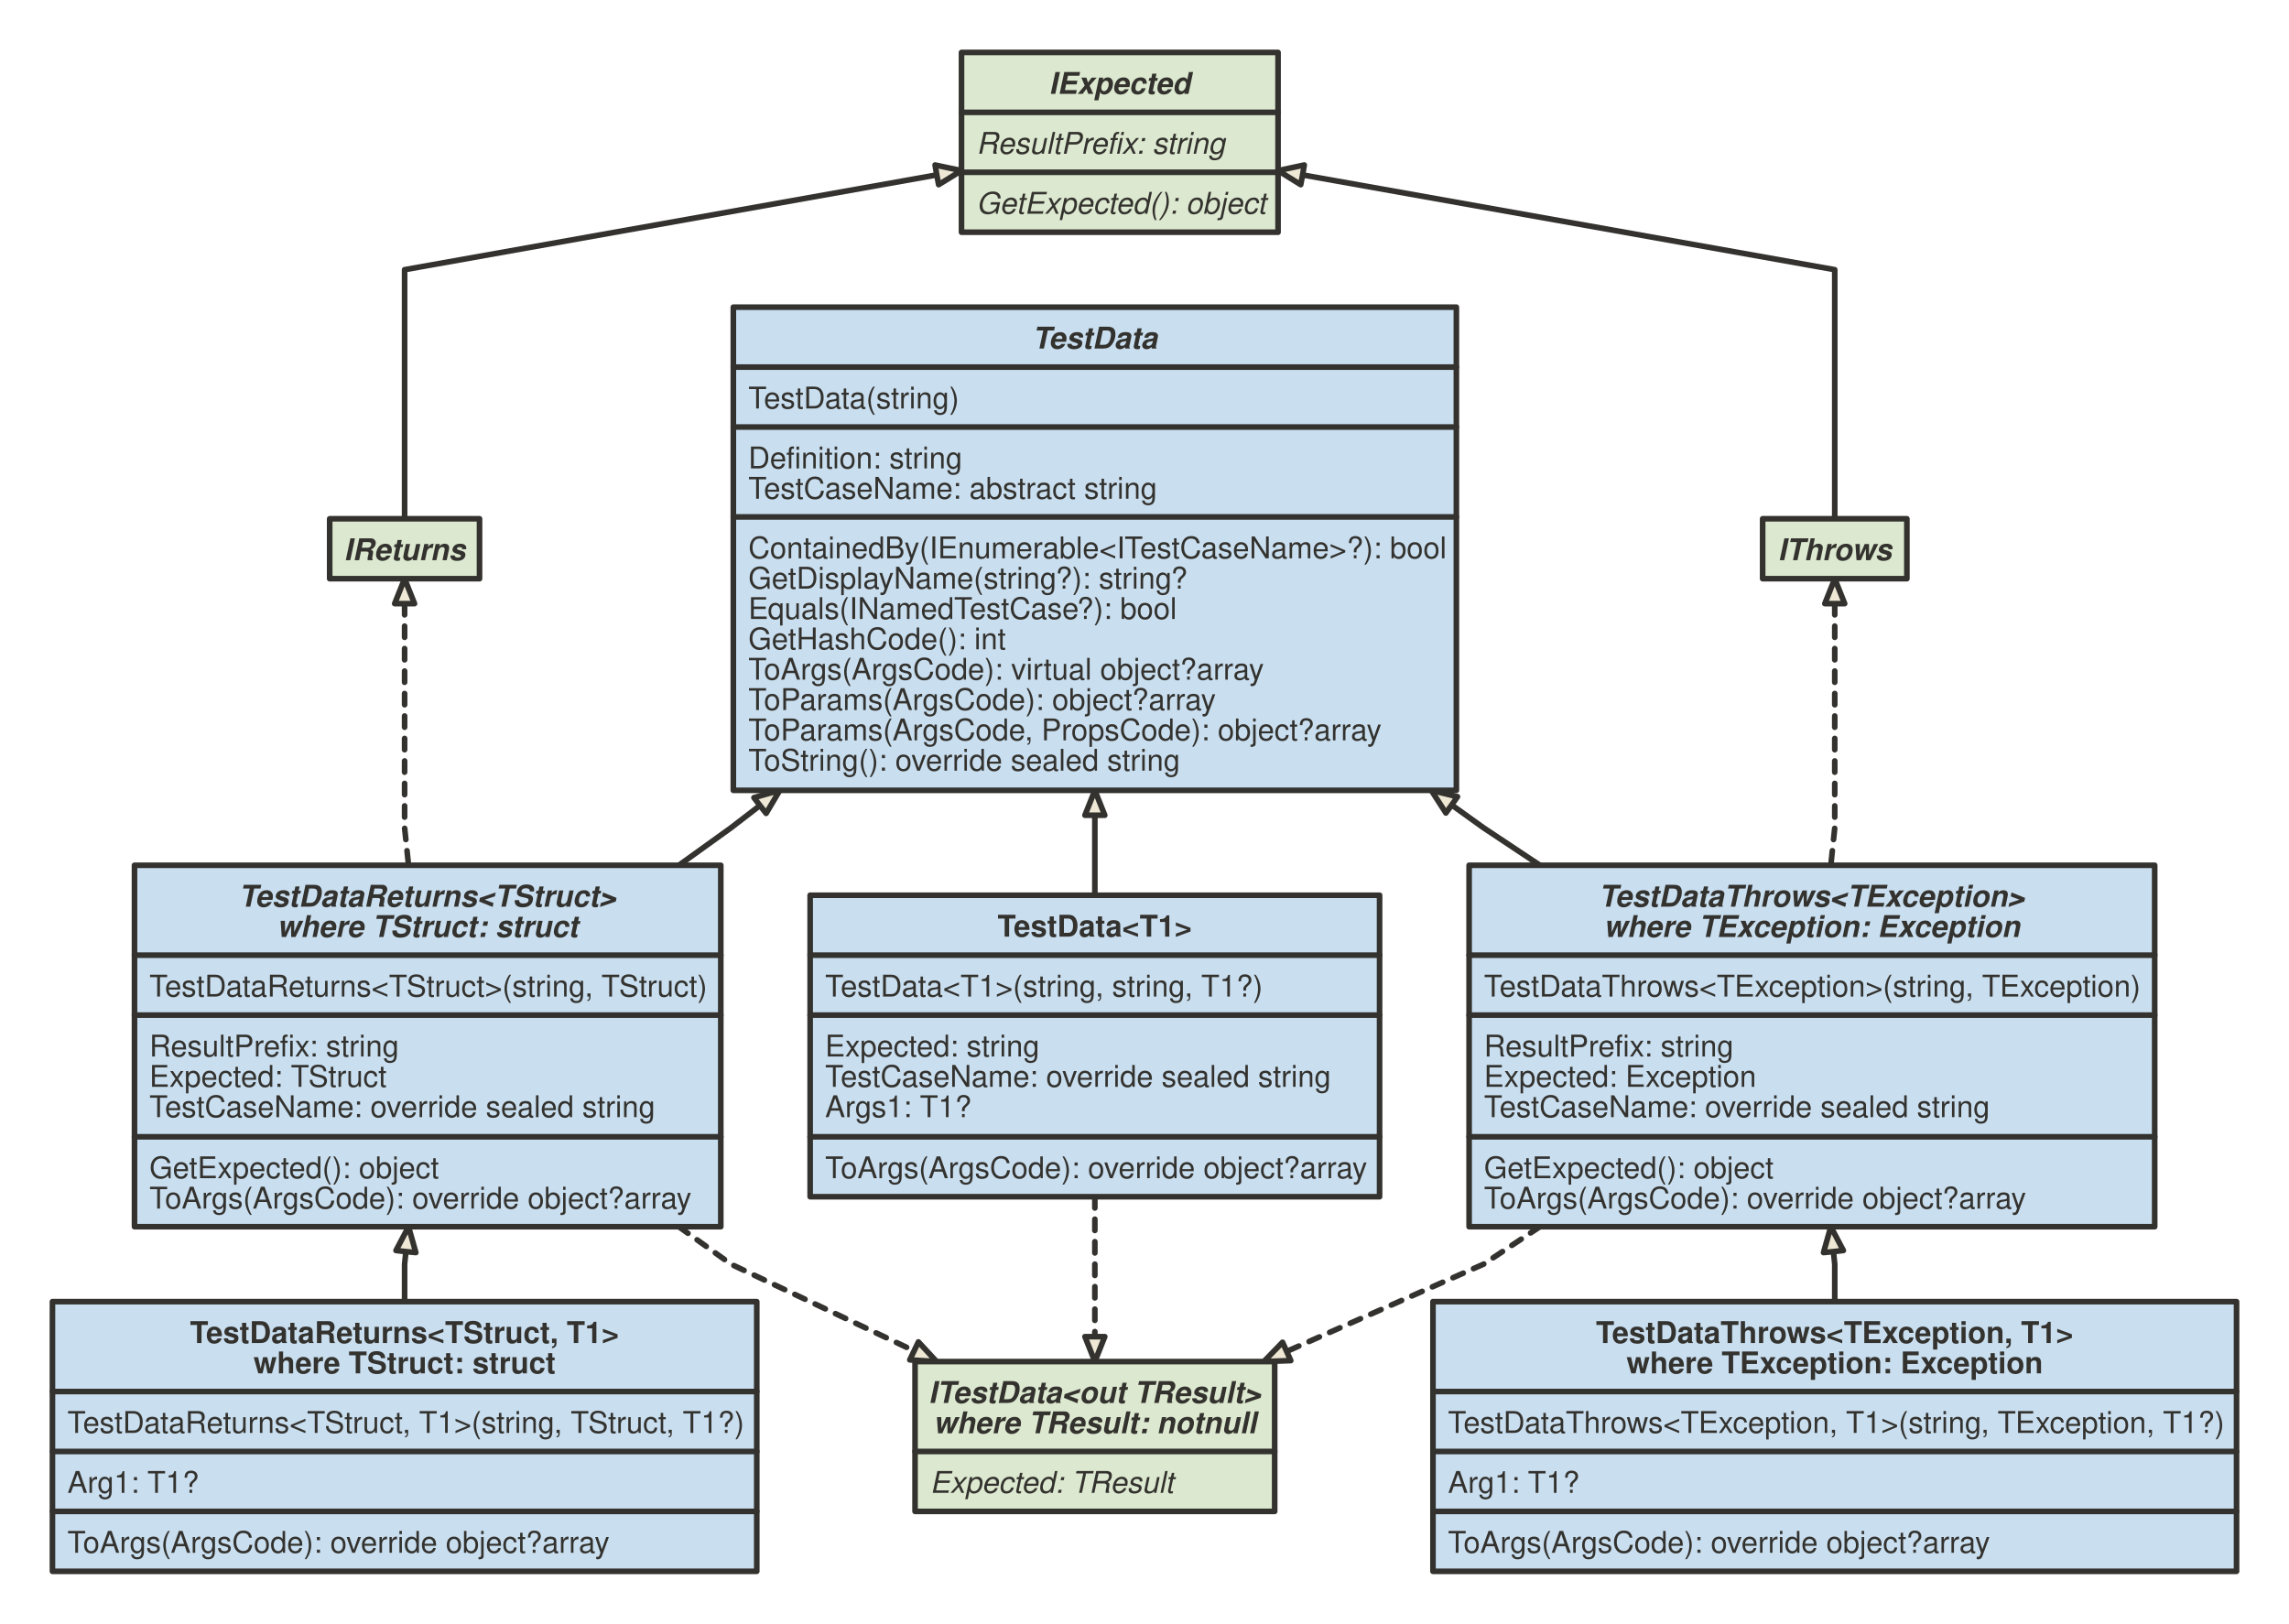
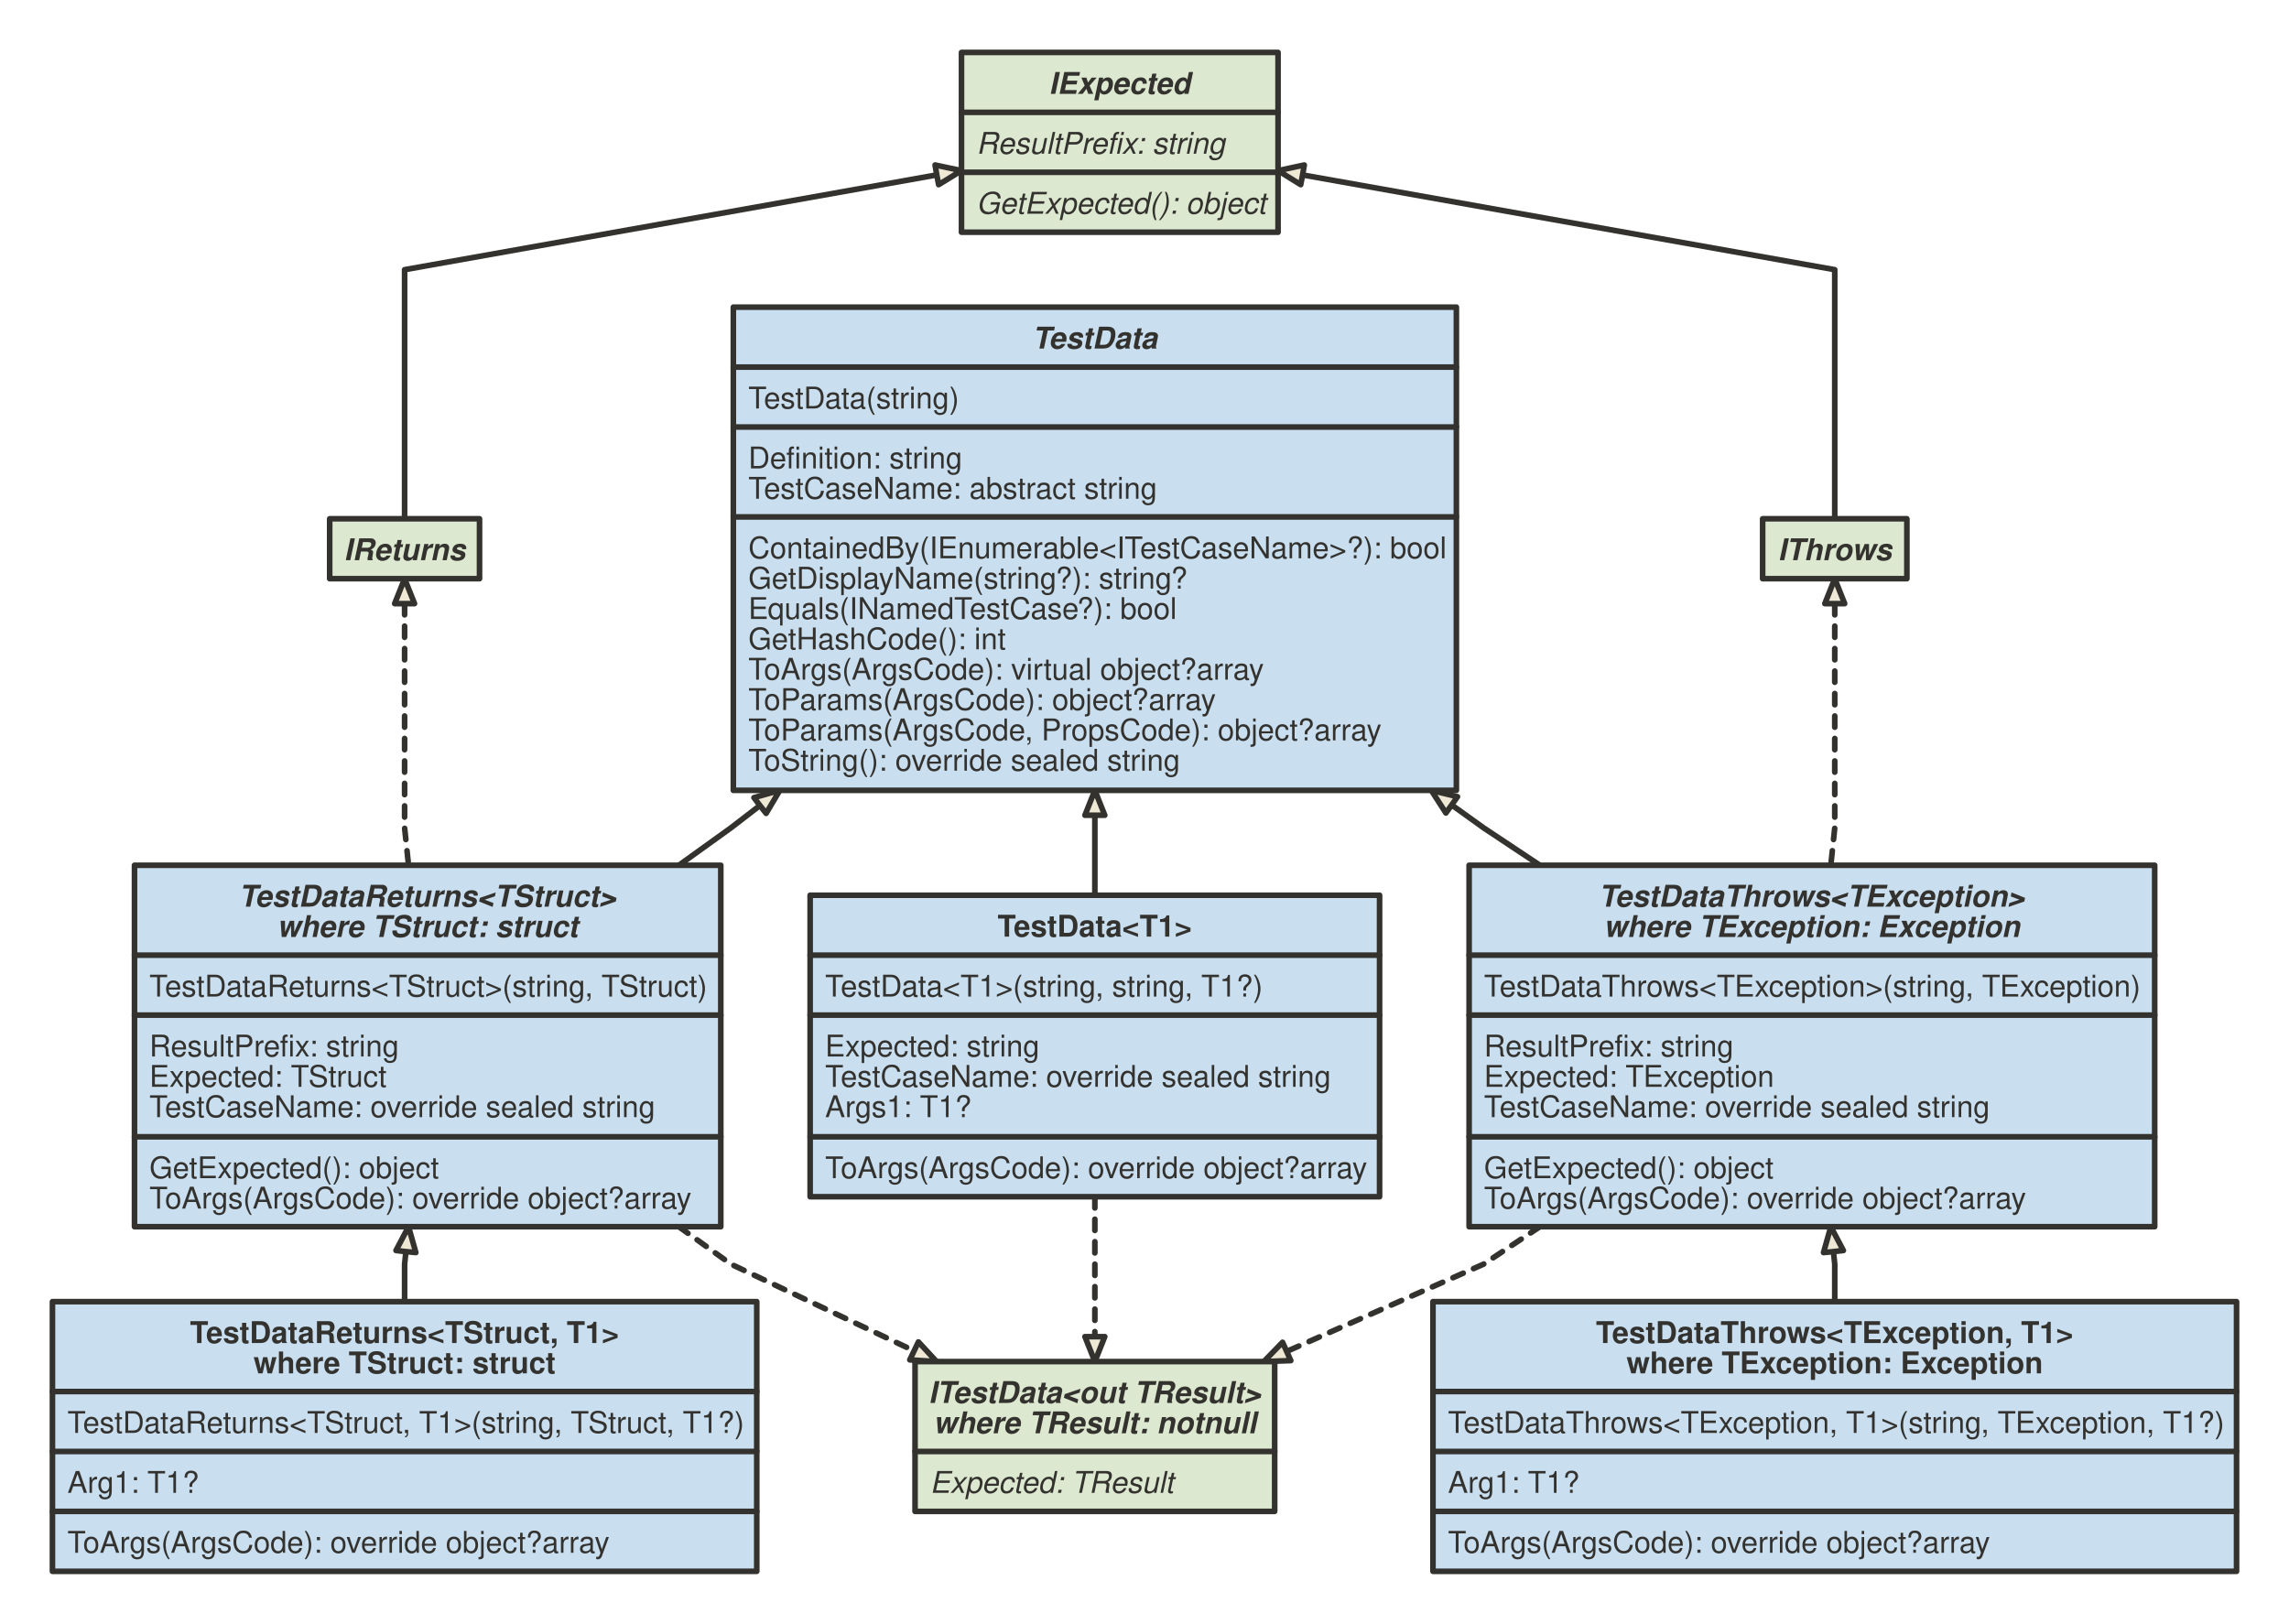
<svg xmlns="http://www.w3.org/2000/svg" version="1.1" baseProfile="full" width="1222.0" height="867.0" viewBox="0 0 1222 867">
  <g stroke-width="1.0" text-align="left" font="12pt Helvetica, Arial, sans-serif" font-size="12pt" font-family="Helvetica" font-weight="normal" font-style="normal">
    <g font-family="Helvetica" font-size="12pt" font-weight="bold" font-style="normal" stroke-width="3.0" stroke-linejoin="round" stroke-linecap="round" stroke="#33322E">
      <g stroke="transparent" fill="transparent">
        <rect x="0.0" y="0.0" height="867.0" width="1222.0" stroke="none" />
      </g>
      <g transform="translate(8, 8)" fill="#33322E">
        <g transform="translate(20, 20)" fill="#eee8d5" font-family="Helvetica" font-size="12pt" font-weight="normal" font-style="normal">
          <path d="M472.1 65.4 L188 116 L188 249 L188.0 249.0 " fill="none" />
          <path d="M473.1 70.6 L472.1 65.4 L471.2 60.1 L485.3 63.1 Z" />
          <g stroke-dasharray="6 6">
            <path d="M188.0 294.3 L188 414 L190.103 434 L190.1 434.0 " fill="none" />
          </g>
          <path d="M193.3 294.3 L188.0 294.3 L182.7 294.3 L188.0 281.0 Z" />
          <path d="M377.7 402.1 L362.25 414 L334.439 434 L334.4 434.0 " fill="none" />
          <path d="M381.0 406.3 L377.7 402.1 L374.5 397.9 L388.3 394.0 Z" />
          <path d="M188.7 640.3 L188 647 L188 667 L188.0 667.0 " fill="none" />
          <path d="M194.0 640.8 L188.7 640.3 L183.4 639.7 L190.1 627.0 Z" />
          <path d="M556.5 407.3 L556.5 414 L556.5 450 L556.5 450.0 " fill="none" />
          <path d="M561.8 407.3 L556.5 407.3 L551.2 407.3 L556.5 394.0 Z" />
          <g stroke-dasharray="6 6">
            <path d="M334.4 627.0 L362.25 647 L459.993 693.293 L460.0 693.3 " fill="none" />
          </g>
          <path d="M457.7 698.1 L460.0 693.3 L462.3 688.5 L472.0 699.0 Z" />
          <path d="M667.4 65.4 L951.5 116 L951.5 249 L951.5 249.0 " fill="none" />
          <path d="M668.3 60.1 L667.4 65.4 L666.4 70.6 L654.3 63.1 Z" />
          <path d="M747.0 401.8 L764 414 L794.086 434 L794.1 434.0 " fill="none" />
          <path d="M750.1 397.4 L747.0 401.8 L743.9 406.1 L736.1 394.0 Z" />
          <g stroke-dasharray="6 6">
            <path d="M794.1 627.0 L764 647 L658.906 693.596 L658.9 693.6 " fill="none" />
          </g>
          <path d="M656.7 688.7 L658.9 693.6 L661.1 698.5 L646.7 699.0 Z" />
          <g stroke-dasharray="6 6">
            <path d="M556.5 611.0 L556.5 647 L556.5 685.667 L556.5 685.7 " fill="none" />
          </g>
          <path d="M551.2 685.7 L556.5 685.7 L561.8 685.7 L556.5 699.0 Z" />
          <g stroke-dasharray="6 6">
            <path d="M951.5 294.3 L951.5 414 L949.397 434 L949.4 434.0 " fill="none" />
          </g>
          <path d="M956.8 294.3 L951.5 294.3 L946.2 294.3 L951.5 281.0 Z" />
          <path d="M950.8 640.3 L951.5 647 L951.5 667 L951.5 667.0 " fill="none" />
          <path d="M956.1 639.7 L950.8 640.3 L945.5 640.8 L949.4 627.0 Z" />
          <g data-name="IExpected">
            <g fill="#DCE8CF" stroke="#33322E" data-name="IExpected">
              <rect x="485.3" y="0.0" height="96.0" width="169.0" data-name="IExpected" />
              <path d="M485.3 32.0 L654.3 32.0" fill="none" data-name="IExpected" />
              <path d="M485.3 64.0 L654.3 64.0" fill="none" data-name="IExpected" />
            </g>
            <g transform="translate(485.25, 0)" font-family="Helvetica" font-size="12pt" font-weight="bold" font-style="italic" data-name="IExpected" data-compartment="0">
              <g transform="translate(8, 8)" fill="#33322E" text-align="center" data-name="IExpected" data-compartment="0">
                <text x="76.5" y="14.1" stroke="none" text-anchor="middle" data-name="IExpected" data-compartment="0">IExpected</text>
              </g>
            </g>
            <g transform="translate(485.25, 32)" font-family="Helvetica" font-size="12pt" font-weight="normal" font-style="italic" data-name="IExpected" data-compartment="1">
              <g transform="translate(8, 8)" fill="#33322E" text-align="left" data-name="IExpected" data-compartment="1">
                <text x="0.0" y="14.1" stroke="none" data-name="IExpected" data-compartment="1">ResultPrefix: string</text>
              </g>
            </g>
            <g transform="translate(485.25, 64)" font-family="Helvetica" font-size="12pt" font-weight="normal" font-style="italic" data-name="IExpected" data-compartment="2">
              <g transform="translate(8, 8)" fill="#33322E" text-align="left" data-name="IExpected" data-compartment="2">
                <text x="0.0" y="14.1" stroke="none" data-name="IExpected" data-compartment="2">GetExpected(): object</text>
              </g>
            </g>
          </g>
          <g data-name="IReturns">
            <g fill="#DCE8CF" stroke="#33322E" data-name="IReturns">
              <rect x="148.0" y="249.0" height="32.0" width="80.0" data-name="IReturns" />
            </g>
            <g transform="translate(148, 249)" font-family="Helvetica" font-size="12pt" font-weight="bold" font-style="italic" data-name="IReturns" data-compartment="0">
              <g transform="translate(8, 8)" fill="#33322E" text-align="center" data-name="IReturns" data-compartment="0">
                <text x="32.0" y="14.1" stroke="none" text-anchor="middle" data-name="IReturns" data-compartment="0">IReturns</text>
              </g>
            </g>
          </g>
          <g data-name="TestDataReturns&lt;TStruct&gt;">
            <g fill="#C9DEEF" stroke="#33322E" data-name="TestDataReturns&lt;TStruct&gt;">
              <rect x="43.8" y="434.0" height="193.0" width="313.0" data-name="TestDataReturns&lt;TStruct&gt;" />
              <path d="M43.8 482.0 L356.8 482.0" fill="none" data-name="TestDataReturns&lt;TStruct&gt;" />
              <path d="M43.8 514.0 L356.8 514.0" fill="none" data-name="TestDataReturns&lt;TStruct&gt;" />
              <path d="M43.8 579.0 L356.8 579.0" fill="none" data-name="TestDataReturns&lt;TStruct&gt;" />
            </g>
            <g transform="translate(43.75, 434)" font-family="Helvetica" font-size="12pt" font-weight="bold" font-style="italic" data-name="TestDataReturns&lt;TStruct&gt;" data-compartment="0">
              <g transform="translate(8, 8)" fill="#33322E" text-align="center" data-name="TestDataReturns&lt;TStruct&gt;" data-compartment="0">
                <text x="148.5" y="14.1" stroke="none" text-anchor="middle" data-name="TestDataReturns&lt;TStruct&gt;" data-compartment="0">TestDataReturns&lt;TStruct&gt;</text>
                <text x="148.5" y="30.3" stroke="none" text-anchor="middle" data-name="TestDataReturns&lt;TStruct&gt;" data-compartment="0">where TStruct: struct</text>
              </g>
            </g>
            <g transform="translate(43.75, 482)" font-family="Helvetica" font-size="12pt" font-weight="normal" font-style="normal" data-name="TestDataReturns&lt;TStruct&gt;" data-compartment="1">
              <g transform="translate(8, 8)" fill="#33322E" text-align="left" data-name="TestDataReturns&lt;TStruct&gt;" data-compartment="1">
                <text x="0.0" y="14.1" stroke="none" data-name="TestDataReturns&lt;TStruct&gt;" data-compartment="1">TestDataReturns&lt;TStruct&gt;(string, TStruct)</text>
              </g>
            </g>
            <g transform="translate(43.75, 514)" font-family="Helvetica" font-size="12pt" font-weight="normal" font-style="normal" data-name="TestDataReturns&lt;TStruct&gt;" data-compartment="2">
              <g transform="translate(8, 8)" fill="#33322E" text-align="left" data-name="TestDataReturns&lt;TStruct&gt;" data-compartment="2">
                <text x="0.0" y="14.1" stroke="none" data-name="TestDataReturns&lt;TStruct&gt;" data-compartment="2">ResultPrefix: string</text>
                <text x="0.0" y="30.3" stroke="none" data-name="TestDataReturns&lt;TStruct&gt;" data-compartment="2">Expected: TStruct</text>
                <text x="0.0" y="46.5" stroke="none" data-name="TestDataReturns&lt;TStruct&gt;" data-compartment="2">TestCaseName: override sealed string</text>
              </g>
            </g>
            <g transform="translate(43.75, 579)" font-family="Helvetica" font-size="12pt" font-weight="normal" font-style="normal" data-name="TestDataReturns&lt;TStruct&gt;" data-compartment="3">
              <g transform="translate(8, 8)" fill="#33322E" text-align="left" data-name="TestDataReturns&lt;TStruct&gt;" data-compartment="3">
                <text x="0.0" y="14.1" stroke="none" data-name="TestDataReturns&lt;TStruct&gt;" data-compartment="3">GetExpected(): object</text>
                <text x="0.0" y="30.3" stroke="none" data-name="TestDataReturns&lt;TStruct&gt;" data-compartment="3">ToArgs(ArgsCode): override object?array</text>
              </g>
            </g>
          </g>
          <g data-name="TestDataReturns&lt;TStruct, T1&gt;">
            <g fill="#C9DEEF" stroke="#33322E" data-name="TestDataReturns&lt;TStruct, T1&gt;">
              <rect x="0.0" y="667.0" height="144.0" width="376.0" data-name="TestDataReturns&lt;TStruct, T1&gt;" />
              <path d="M0.0 715.0 L376.0 715.0" fill="none" data-name="TestDataReturns&lt;TStruct, T1&gt;" />
              <path d="M0.0 747.0 L376.0 747.0" fill="none" data-name="TestDataReturns&lt;TStruct, T1&gt;" />
              <path d="M0.0 779.0 L376.0 779.0" fill="none" data-name="TestDataReturns&lt;TStruct, T1&gt;" />
            </g>
            <g transform="translate(0, 667)" font-family="Helvetica" font-size="12pt" font-weight="bold" font-style="normal" data-name="TestDataReturns&lt;TStruct, T1&gt;" data-compartment="0">
              <g transform="translate(8, 8)" fill="#33322E" text-align="center" data-name="TestDataReturns&lt;TStruct, T1&gt;" data-compartment="0">
                <text x="180.0" y="14.1" stroke="none" text-anchor="middle" data-name="TestDataReturns&lt;TStruct, T1&gt;" data-compartment="0">TestDataReturns&lt;TStruct, T1&gt;</text>
                <text x="180.0" y="30.3" stroke="none" text-anchor="middle" data-name="TestDataReturns&lt;TStruct, T1&gt;" data-compartment="0">where TStruct: struct</text>
              </g>
            </g>
            <g transform="translate(0, 715)" font-family="Helvetica" font-size="12pt" font-weight="normal" font-style="normal" data-name="TestDataReturns&lt;TStruct, T1&gt;" data-compartment="1">
              <g transform="translate(8, 8)" fill="#33322E" text-align="left" data-name="TestDataReturns&lt;TStruct, T1&gt;" data-compartment="1">
                <text x="0.0" y="14.1" stroke="none" data-name="TestDataReturns&lt;TStruct, T1&gt;" data-compartment="1">TestDataReturns&lt;TStruct, T1&gt;(string, TStruct, T1?)</text>
              </g>
            </g>
            <g transform="translate(0, 747)" font-family="Helvetica" font-size="12pt" font-weight="normal" font-style="normal" data-name="TestDataReturns&lt;TStruct, T1&gt;" data-compartment="2">
              <g transform="translate(8, 8)" fill="#33322E" text-align="left" data-name="TestDataReturns&lt;TStruct, T1&gt;" data-compartment="2">
                <text x="0.0" y="14.1" stroke="none" data-name="TestDataReturns&lt;TStruct, T1&gt;" data-compartment="2">Arg1: T1?</text>
              </g>
            </g>
            <g transform="translate(0, 779)" font-family="Helvetica" font-size="12pt" font-weight="normal" font-style="normal" data-name="TestDataReturns&lt;TStruct, T1&gt;" data-compartment="3">
              <g transform="translate(8, 8)" fill="#33322E" text-align="left" data-name="TestDataReturns&lt;TStruct, T1&gt;" data-compartment="3">
                <text x="0.0" y="14.1" stroke="none" data-name="TestDataReturns&lt;TStruct, T1&gt;" data-compartment="3">ToArgs(ArgsCode): override object?array</text>
              </g>
            </g>
          </g>
          <g data-name="ITestData&lt;out TResult&gt;">
            <g fill="#DCE8CF" stroke="#33322E" data-name="ITestData&lt;out TResult&gt;">
              <rect x="460.5" y="699.0" height="80.0" width="192.0" data-name="ITestData&lt;out TResult&gt;" />
              <path d="M460.5 747.0 L652.5 747.0" fill="none" data-name="ITestData&lt;out TResult&gt;" />
            </g>
            <g transform="translate(460.5, 699)" font-family="Helvetica" font-size="12pt" font-weight="bold" font-style="italic" data-name="ITestData&lt;out TResult&gt;" data-compartment="0">
              <g transform="translate(8, 8)" fill="#33322E" text-align="center" data-name="ITestData&lt;out TResult&gt;" data-compartment="0">
                <text x="88.0" y="14.1" stroke="none" text-anchor="middle" data-name="ITestData&lt;out TResult&gt;" data-compartment="0">ITestData&lt;out TResult&gt;</text>
                <text x="88.0" y="30.3" stroke="none" text-anchor="middle" data-name="ITestData&lt;out TResult&gt;" data-compartment="0">where TResult: notnull</text>
              </g>
            </g>
            <g transform="translate(460.5, 747)" font-family="Helvetica" font-size="12pt" font-weight="normal" font-style="italic" data-name="ITestData&lt;out TResult&gt;" data-compartment="1">
              <g transform="translate(8, 8)" fill="#33322E" text-align="left" data-name="ITestData&lt;out TResult&gt;" data-compartment="1">
                <text x="0.0" y="14.1" stroke="none" data-name="ITestData&lt;out TResult&gt;" data-compartment="1">Expected: TResult</text>
              </g>
            </g>
          </g>
          <g data-name="TestData">
            <g fill="#C9DEEF" stroke="#33322E" data-name="TestData">
              <rect x="363.5" y="136.0" height="258.0" width="386.0" data-name="TestData" />
              <path d="M363.5 168.0 L749.5 168.0" fill="none" data-name="TestData" />
              <path d="M363.5 200.0 L749.5 200.0" fill="none" data-name="TestData" />
              <path d="M363.5 248.0 L749.5 248.0" fill="none" data-name="TestData" />
            </g>
            <g transform="translate(363.5, 136)" font-family="Helvetica" font-size="12pt" font-weight="bold" font-style="italic" data-name="TestData" data-compartment="0">
              <g transform="translate(8, 8)" fill="#33322E" text-align="center" data-name="TestData" data-compartment="0">
                <text x="185.0" y="14.1" stroke="none" text-anchor="middle" data-name="TestData" data-compartment="0">TestData</text>
              </g>
            </g>
            <g transform="translate(363.5, 168)" font-family="Helvetica" font-size="12pt" font-weight="normal" font-style="normal" data-name="TestData" data-compartment="1">
              <g transform="translate(8, 8)" fill="#33322E" text-align="left" data-name="TestData" data-compartment="1">
                <text x="0.0" y="14.1" stroke="none" data-name="TestData" data-compartment="1">TestData(string)</text>
              </g>
            </g>
            <g transform="translate(363.5, 200)" font-family="Helvetica" font-size="12pt" font-weight="normal" font-style="normal" data-name="TestData" data-compartment="2">
              <g transform="translate(8, 8)" fill="#33322E" text-align="left" data-name="TestData" data-compartment="2">
                <text x="0.0" y="14.1" stroke="none" data-name="TestData" data-compartment="2">Definition: string</text>
                <text x="0.0" y="30.3" stroke="none" data-name="TestData" data-compartment="2">TestCaseName: abstract string</text>
              </g>
            </g>
            <g transform="translate(363.5, 248)" font-family="Helvetica" font-size="12pt" font-weight="normal" font-style="normal" data-name="TestData" data-compartment="3">
              <g transform="translate(8, 8)" fill="#33322E" text-align="left" data-name="TestData" data-compartment="3">
                <text x="0.0" y="14.1" stroke="none" data-name="TestData" data-compartment="3">ContainedBy(IEnumerable&lt;ITestCaseName&gt;?): bool</text>
                <text x="0.0" y="30.3" stroke="none" data-name="TestData" data-compartment="3">GetDisplayName(string?): string?</text>
                <text x="0.0" y="46.5" stroke="none" data-name="TestData" data-compartment="3">Equals(INamedTestCase?): bool</text>
                <text x="0.0" y="62.7" stroke="none" data-name="TestData" data-compartment="3">GetHashCode(): int</text>
                <text x="0.0" y="78.9" stroke="none" data-name="TestData" data-compartment="3">ToArgs(ArgsCode): virtual object?array</text>
                <text x="0.0" y="95.1" stroke="none" data-name="TestData" data-compartment="3">ToParams(ArgsCode): object?array</text>
                <text x="0.0" y="111.3" stroke="none" data-name="TestData" data-compartment="3">ToParams(ArgsCode, PropsCode): object?array</text>
                <text x="0.0" y="127.5" stroke="none" data-name="TestData" data-compartment="3">ToString(): override sealed string</text>
              </g>
            </g>
          </g>
          <g data-name="IThrows">
            <g fill="#DCE8CF" stroke="#33322E" data-name="IThrows">
              <rect x="913.0" y="249.0" height="32.0" width="77.0" data-name="IThrows" />
            </g>
            <g transform="translate(913, 249)" font-family="Helvetica" font-size="12pt" font-weight="bold" font-style="italic" data-name="IThrows" data-compartment="0">
              <g transform="translate(8, 8)" fill="#33322E" text-align="center" data-name="IThrows" data-compartment="0">
                <text x="30.5" y="14.1" stroke="none" text-anchor="middle" data-name="IThrows" data-compartment="0">IThrows</text>
              </g>
            </g>
          </g>
          <g data-name="TestData&lt;T1&gt;">
            <g fill="#C9DEEF" stroke="#33322E" data-name="TestData&lt;T1&gt;">
              <rect x="404.5" y="450.0" height="161.0" width="304.0" data-name="TestData&lt;T1&gt;" />
              <path d="M404.5 482.0 L708.5 482.0" fill="none" data-name="TestData&lt;T1&gt;" />
              <path d="M404.5 514.0 L708.5 514.0" fill="none" data-name="TestData&lt;T1&gt;" />
              <path d="M404.5 579.0 L708.5 579.0" fill="none" data-name="TestData&lt;T1&gt;" />
            </g>
            <g transform="translate(404.5, 450)" font-family="Helvetica" font-size="12pt" font-weight="bold" font-style="normal" data-name="TestData&lt;T1&gt;" data-compartment="0">
              <g transform="translate(8, 8)" fill="#33322E" text-align="center" data-name="TestData&lt;T1&gt;" data-compartment="0">
                <text x="144.0" y="14.1" stroke="none" text-anchor="middle" data-name="TestData&lt;T1&gt;" data-compartment="0">TestData&lt;T1&gt;</text>
              </g>
            </g>
            <g transform="translate(404.5, 482)" font-family="Helvetica" font-size="12pt" font-weight="normal" font-style="normal" data-name="TestData&lt;T1&gt;" data-compartment="1">
              <g transform="translate(8, 8)" fill="#33322E" text-align="left" data-name="TestData&lt;T1&gt;" data-compartment="1">
                <text x="0.0" y="14.1" stroke="none" data-name="TestData&lt;T1&gt;" data-compartment="1">TestData&lt;T1&gt;(string, string, T1?)</text>
              </g>
            </g>
            <g transform="translate(404.5, 514)" font-family="Helvetica" font-size="12pt" font-weight="normal" font-style="normal" data-name="TestData&lt;T1&gt;" data-compartment="2">
              <g transform="translate(8, 8)" fill="#33322E" text-align="left" data-name="TestData&lt;T1&gt;" data-compartment="2">
                <text x="0.0" y="14.1" stroke="none" data-name="TestData&lt;T1&gt;" data-compartment="2">Expected: string</text>
                <text x="0.0" y="30.3" stroke="none" data-name="TestData&lt;T1&gt;" data-compartment="2">TestCaseName: override sealed string</text>
                <text x="0.0" y="46.5" stroke="none" data-name="TestData&lt;T1&gt;" data-compartment="2">Args1: T1?</text>
              </g>
            </g>
            <g transform="translate(404.5, 579)" font-family="Helvetica" font-size="12pt" font-weight="normal" font-style="normal" data-name="TestData&lt;T1&gt;" data-compartment="3">
              <g transform="translate(8, 8)" fill="#33322E" text-align="left" data-name="TestData&lt;T1&gt;" data-compartment="3">
                <text x="0.0" y="14.1" stroke="none" data-name="TestData&lt;T1&gt;" data-compartment="3">ToArgs(ArgsCode): override object?array</text>
              </g>
            </g>
          </g>
          <g data-name="TestDataThrows&lt;TException&gt;">
            <g fill="#C9DEEF" stroke="#33322E" data-name="TestDataThrows&lt;TException&gt;">
              <rect x="756.3" y="434.0" height="193.0" width="366.0" data-name="TestDataThrows&lt;TException&gt;" />
              <path d="M756.3 482.0 L1122.3 482.0" fill="none" data-name="TestDataThrows&lt;TException&gt;" />
              <path d="M756.3 514.0 L1122.3 514.0" fill="none" data-name="TestDataThrows&lt;TException&gt;" />
              <path d="M756.3 579.0 L1122.3 579.0" fill="none" data-name="TestDataThrows&lt;TException&gt;" />
            </g>
            <g transform="translate(756.25, 434)" font-family="Helvetica" font-size="12pt" font-weight="bold" font-style="italic" data-name="TestDataThrows&lt;TException&gt;" data-compartment="0">
              <g transform="translate(8, 8)" fill="#33322E" text-align="center" data-name="TestDataThrows&lt;TException&gt;" data-compartment="0">
                <text x="175.0" y="14.1" stroke="none" text-anchor="middle" data-name="TestDataThrows&lt;TException&gt;" data-compartment="0">TestDataThrows&lt;TException&gt;</text>
                <text x="175.0" y="30.3" stroke="none" text-anchor="middle" data-name="TestDataThrows&lt;TException&gt;" data-compartment="0">where TException: Exception</text>
              </g>
            </g>
            <g transform="translate(756.25, 482)" font-family="Helvetica" font-size="12pt" font-weight="normal" font-style="normal" data-name="TestDataThrows&lt;TException&gt;" data-compartment="1">
              <g transform="translate(8, 8)" fill="#33322E" text-align="left" data-name="TestDataThrows&lt;TException&gt;" data-compartment="1">
                <text x="0.0" y="14.1" stroke="none" data-name="TestDataThrows&lt;TException&gt;" data-compartment="1">TestDataThrows&lt;TException&gt;(string, TException)</text>
              </g>
            </g>
            <g transform="translate(756.25, 514)" font-family="Helvetica" font-size="12pt" font-weight="normal" font-style="normal" data-name="TestDataThrows&lt;TException&gt;" data-compartment="2">
              <g transform="translate(8, 8)" fill="#33322E" text-align="left" data-name="TestDataThrows&lt;TException&gt;" data-compartment="2">
                <text x="0.0" y="14.1" stroke="none" data-name="TestDataThrows&lt;TException&gt;" data-compartment="2">ResultPrefix: string</text>
-                 <text x="0.0" y="30.3" stroke="none" data-name="TestDataThrows&lt;TException&gt;" data-compartment="2">Expected: Exception</text>
+                 <text x="0.0" y="30.3" stroke="none" data-name="TestDataThrows&lt;TException&gt;" data-compartment="2">Expected: TException</text>
                <text x="0.0" y="46.5" stroke="none" data-name="TestDataThrows&lt;TException&gt;" data-compartment="2">TestCaseName: override sealed string</text>
              </g>
            </g>
            <g transform="translate(756.25, 579)" font-family="Helvetica" font-size="12pt" font-weight="normal" font-style="normal" data-name="TestDataThrows&lt;TException&gt;" data-compartment="3">
              <g transform="translate(8, 8)" fill="#33322E" text-align="left" data-name="TestDataThrows&lt;TException&gt;" data-compartment="3">
                <text x="0.0" y="14.1" stroke="none" data-name="TestDataThrows&lt;TException&gt;" data-compartment="3">GetExpected(): object</text>
                <text x="0.0" y="30.3" stroke="none" data-name="TestDataThrows&lt;TException&gt;" data-compartment="3">ToArgs(ArgsCode): override object?array</text>
              </g>
            </g>
          </g>
          <g data-name="TestDataThrows&lt;TException, T1&gt;">
            <g fill="#C9DEEF" stroke="#33322E" data-name="TestDataThrows&lt;TException, T1&gt;">
              <rect x="737.0" y="667.0" height="144.0" width="429.0" data-name="TestDataThrows&lt;TException, T1&gt;" />
              <path d="M737.0 715.0 L1166.0 715.0" fill="none" data-name="TestDataThrows&lt;TException, T1&gt;" />
              <path d="M737.0 747.0 L1166.0 747.0" fill="none" data-name="TestDataThrows&lt;TException, T1&gt;" />
              <path d="M737.0 779.0 L1166.0 779.0" fill="none" data-name="TestDataThrows&lt;TException, T1&gt;" />
            </g>
            <g transform="translate(737, 667)" font-family="Helvetica" font-size="12pt" font-weight="bold" font-style="normal" data-name="TestDataThrows&lt;TException, T1&gt;" data-compartment="0">
              <g transform="translate(8, 8)" fill="#33322E" text-align="center" data-name="TestDataThrows&lt;TException, T1&gt;" data-compartment="0">
                <text x="206.5" y="14.1" stroke="none" text-anchor="middle" data-name="TestDataThrows&lt;TException, T1&gt;" data-compartment="0">TestDataThrows&lt;TException, T1&gt;</text>
                <text x="206.5" y="30.3" stroke="none" text-anchor="middle" data-name="TestDataThrows&lt;TException, T1&gt;" data-compartment="0">where TException: Exception</text>
              </g>
            </g>
            <g transform="translate(737, 715)" font-family="Helvetica" font-size="12pt" font-weight="normal" font-style="normal" data-name="TestDataThrows&lt;TException, T1&gt;" data-compartment="1">
              <g transform="translate(8, 8)" fill="#33322E" text-align="left" data-name="TestDataThrows&lt;TException, T1&gt;" data-compartment="1">
                <text x="0.0" y="14.1" stroke="none" data-name="TestDataThrows&lt;TException, T1&gt;" data-compartment="1">TestDataThrows&lt;TException, T1&gt;(string, TException, T1?)</text>
              </g>
            </g>
            <g transform="translate(737, 747)" font-family="Helvetica" font-size="12pt" font-weight="normal" font-style="normal" data-name="TestDataThrows&lt;TException, T1&gt;" data-compartment="2">
              <g transform="translate(8, 8)" fill="#33322E" text-align="left" data-name="TestDataThrows&lt;TException, T1&gt;" data-compartment="2">
                <text x="0.0" y="14.1" stroke="none" data-name="TestDataThrows&lt;TException, T1&gt;" data-compartment="2">Arg1: T1?</text>
              </g>
            </g>
            <g transform="translate(737, 779)" font-family="Helvetica" font-size="12pt" font-weight="normal" font-style="normal" data-name="TestDataThrows&lt;TException, T1&gt;" data-compartment="3">
              <g transform="translate(8, 8)" fill="#33322E" text-align="left" data-name="TestDataThrows&lt;TException, T1&gt;" data-compartment="3">
                <text x="0.0" y="14.1" stroke="none" data-name="TestDataThrows&lt;TException, T1&gt;" data-compartment="3">ToArgs(ArgsCode): override object?array</text>
              </g>
            </g>
          </g>
        </g>
      </g>
    </g>
  </g>
</svg>
